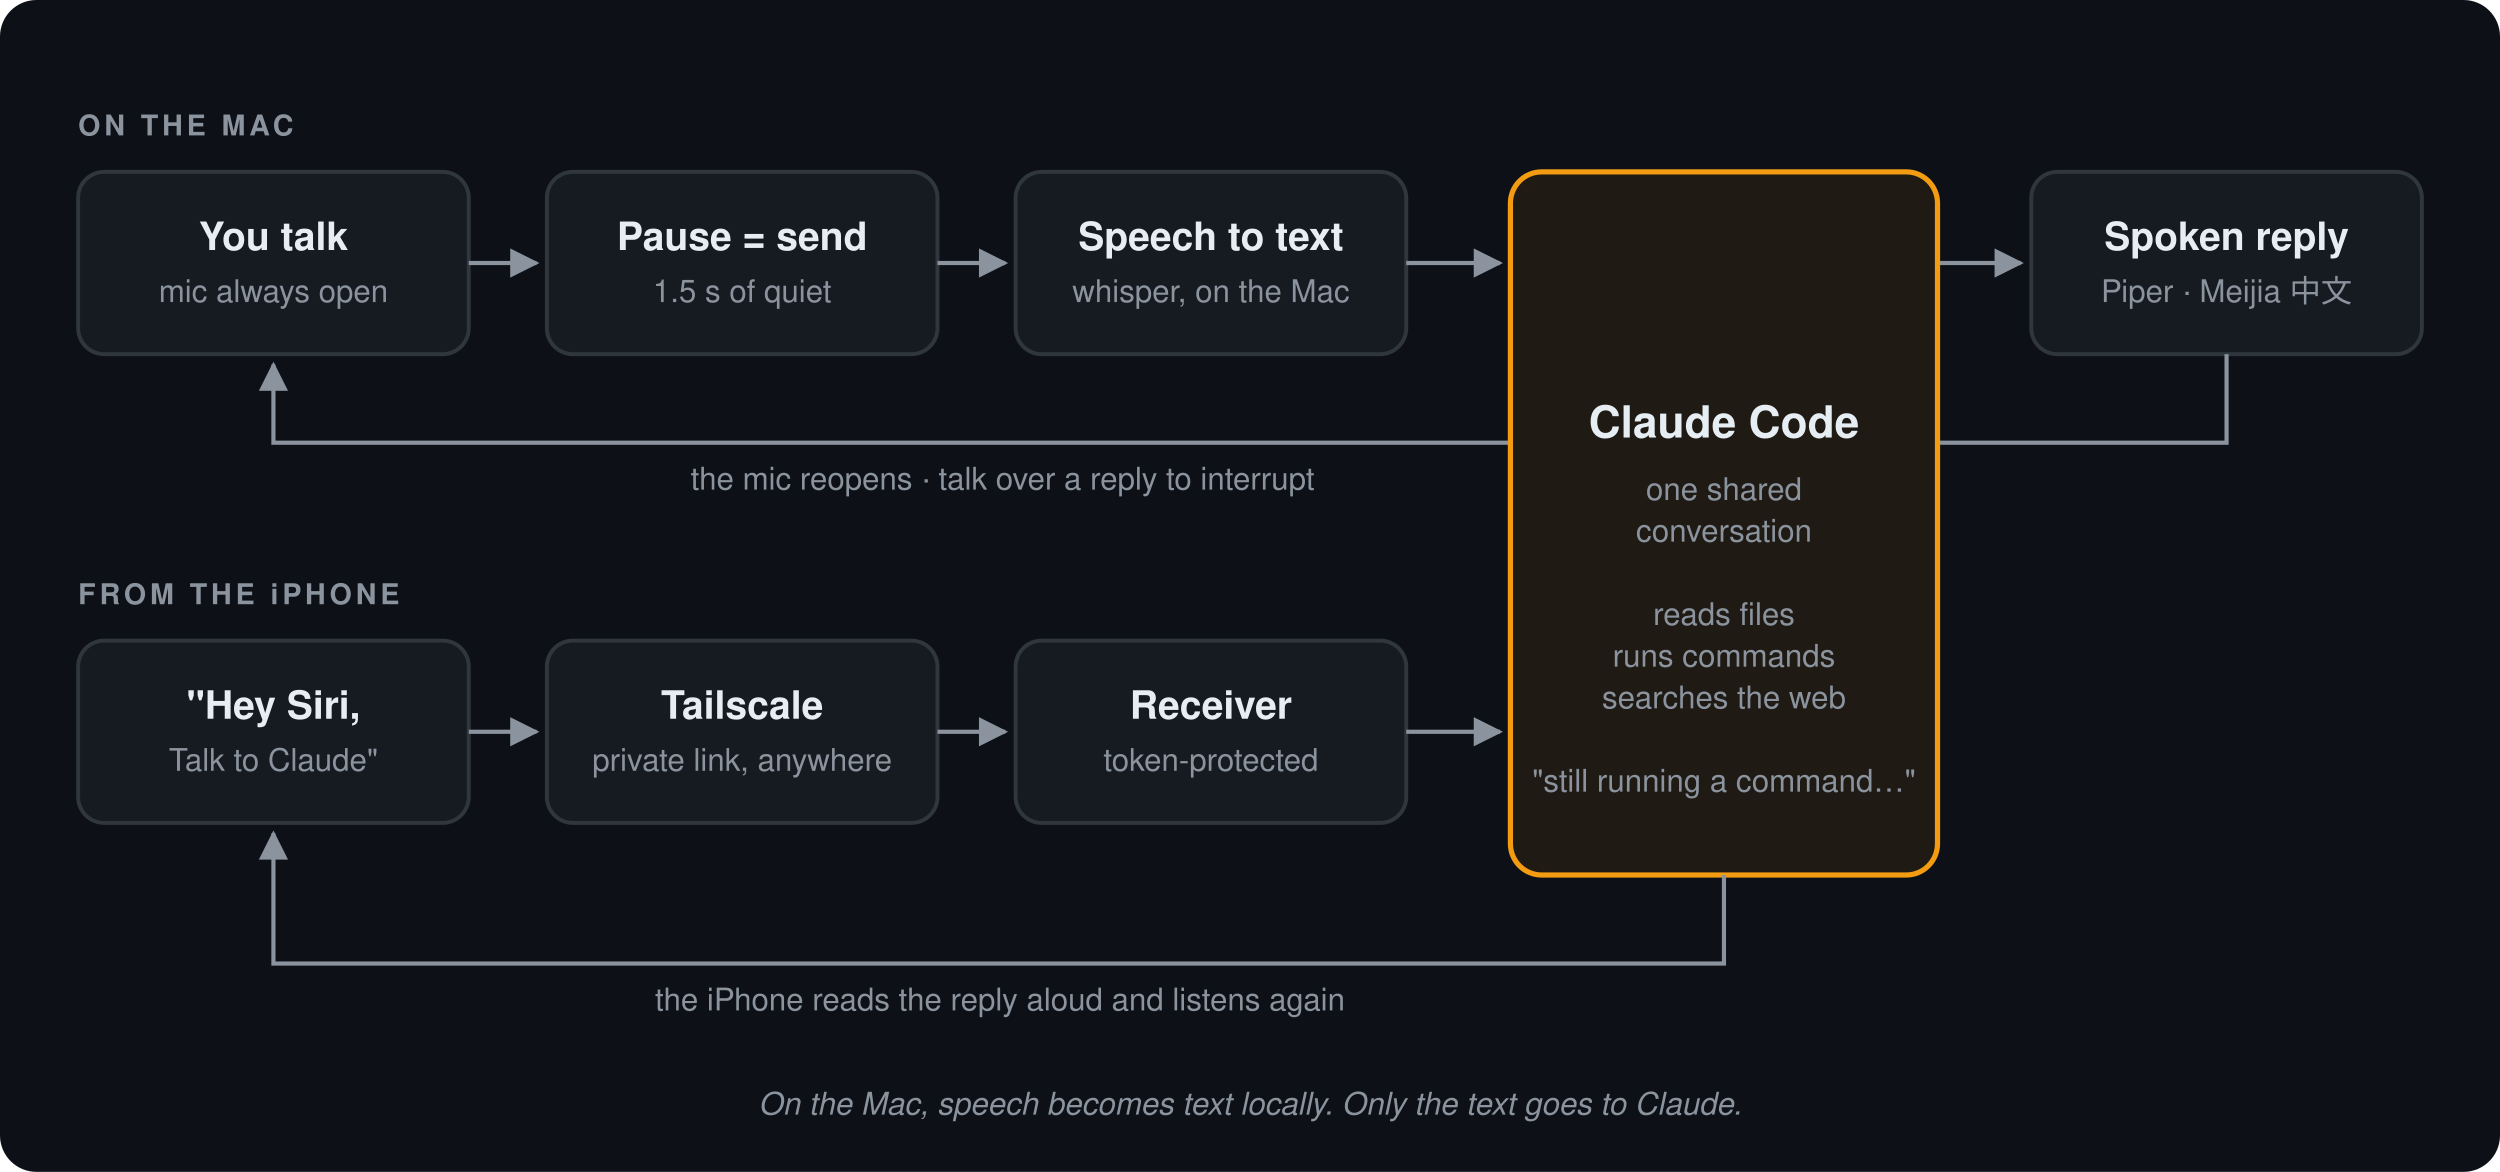
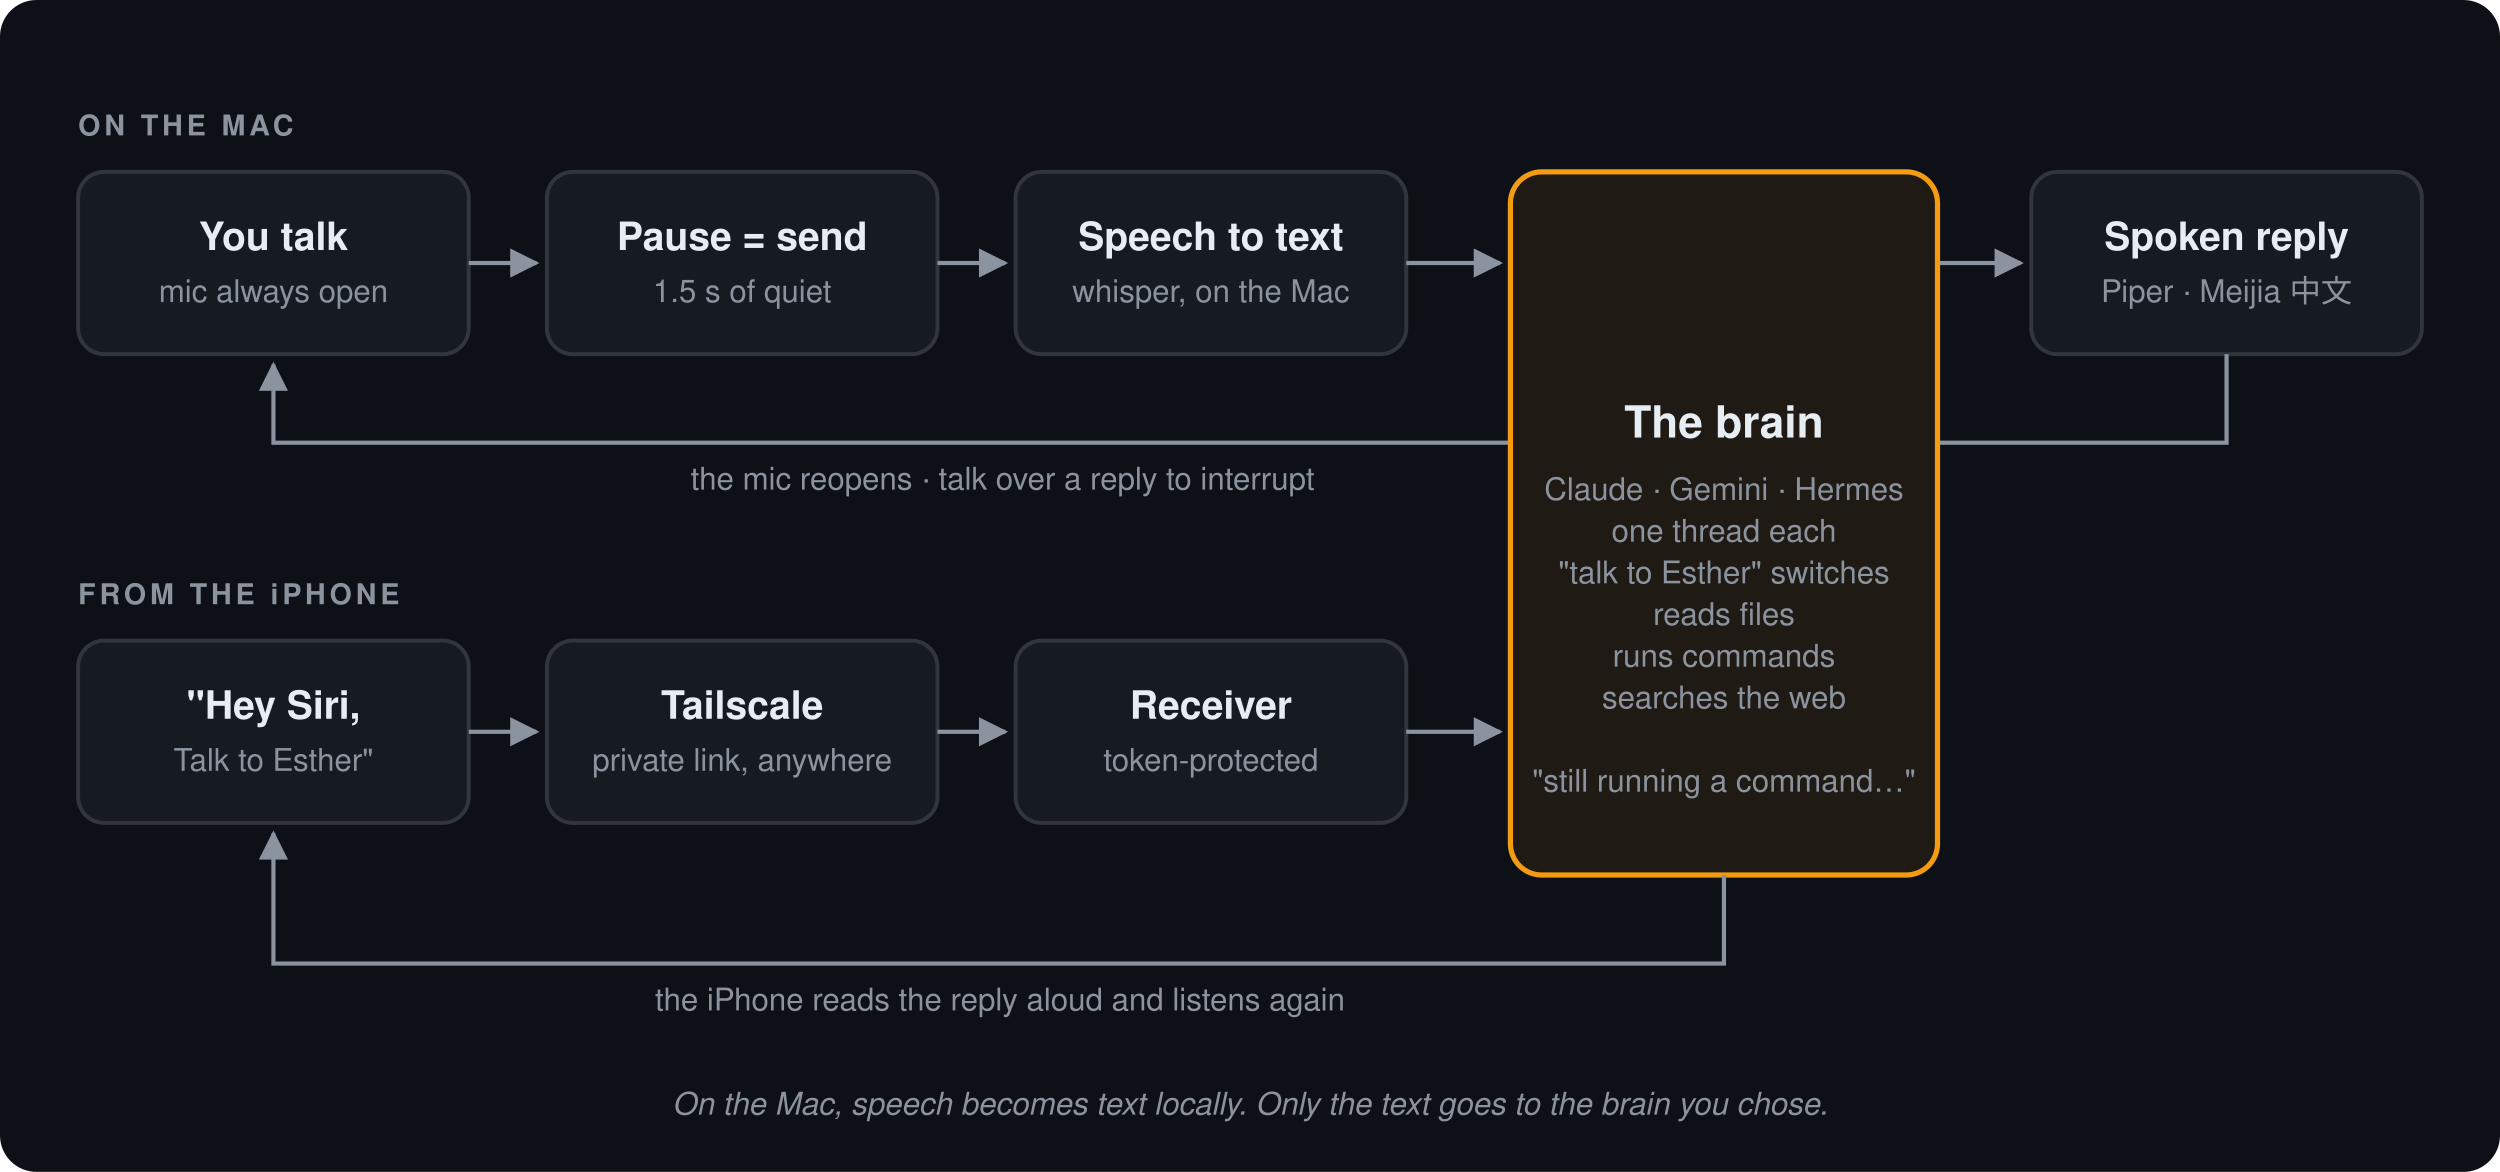
<svg xmlns="http://www.w3.org/2000/svg" viewBox="0 0 960 450" width="960" height="450" font-family="-apple-system, BlinkMacSystemFont, 'Segoe UI', Helvetica, Arial, sans-serif">
  <defs>
    <marker id="a" viewBox="0 0 10 10" refX="9" refY="5" markerWidth="7" markerHeight="7" orient="auto-start-reverse">
      <path d="M0,0 L10,5 L0,10 z" fill="#8b949e" />
    </marker>
    <style>
      .box { fill: #161b22; stroke: #30363d; stroke-width: 1.5; }
      .t { fill: #e6edf3; font-size: 15px; font-weight: 600; text-anchor: middle; }
      .s { fill: #8b949e; font-size: 12px; text-anchor: middle; }
      .lab { fill: #8b949e; font-size: 11px; font-weight: 700; letter-spacing: 1.5px; }
      .ln { stroke: #8b949e; stroke-width: 1.6; fill: none; marker-end: url(#a); }
      .note { fill: #8b949e; font-size: 12px; font-style: italic; text-anchor: middle; }
    </style>
  </defs>
  <rect width="960" height="450" rx="14" fill="#0d1117" />
  <text class="lab" x="30" y="52">ON THE MAC</text>
  <rect class="box" x="30" y="66" width="150" height="70" rx="10" stroke="#2ecc71" />
  <text class="t" x="105" y="96">You talk</text>
  <text class="s" x="105" y="116">mic always open</text>
  <rect class="box" x="210" y="66" width="150" height="70" rx="10" />
  <text class="t" x="285" y="96">Pause = send</text>
  <text class="s" x="285" y="116">1.5 s of quiet</text>
  <rect class="box" x="390" y="66" width="150" height="70" rx="10" />
  <text class="t" x="465" y="96">Speech to text</text>
  <text class="s" x="465" y="116">whisper, on the Mac</text>
  <rect class="box" x="780" y="66" width="150" height="70" rx="10" stroke="#3498db" />
  <text class="t" x="855" y="96">Spoken reply</text>
  <text class="s" x="855" y="116">Piper · Meijia 中文</text>
  <path class="ln" d="M180,101 H206" />
  <path class="ln" d="M360,101 H386" />
  <path class="ln" d="M540,101 H576" />
  <path class="ln" d="M744,101 H776" />
  <path class="ln" d="M855,136 V170 H105 V140" />
  <text class="s" x="385" y="188">the mic reopens · talk over a reply to interrupt</text>
  <rect x="580" y="66" width="164" height="270" rx="12" fill="#1f1a14" stroke="#f39c12" stroke-width="2" />
-   <text class="t" x="662" y="168" style="font-size:17px">Claude Code</text>
-   <text class="s" x="662" y="192">one shared</text>
-   <text class="s" x="662" y="208">conversation</text>
+   <text class="t" x="662" y="168" style="font-size:17px">The brain</text>
+   <text class="s" x="662" y="192">Claude · Gemini · Hermes</text>
+   <text class="s" x="662" y="208">one thread each</text>
+   <text class="s" x="662" y="224">"talk to Esther" switches</text>
  <text class="s" x="662" y="240">reads files</text>
  <text class="s" x="662" y="256">runs commands</text>
  <text class="s" x="662" y="272">searches the web</text>
  <text class="s" x="662" y="304" fill="#f39c12">"still running a command…"</text>
  <text class="lab" x="30" y="232">FROM THE iPHONE</text>
  <rect class="box" x="30" y="246" width="150" height="70" rx="10" stroke="#2ecc71" />
  <text class="t" x="105" y="276">"Hey Siri,</text>
-   <text class="s" x="105" y="296">Talk to Claude"</text>
+   <text class="s" x="105" y="296">Talk to Esther"</text>
  <rect class="box" x="210" y="246" width="150" height="70" rx="10" />
  <text class="t" x="285" y="276">Tailscale</text>
  <text class="s" x="285" y="296">private link, anywhere</text>
  <rect class="box" x="390" y="246" width="150" height="70" rx="10" />
  <text class="t" x="465" y="276">Receiver</text>
  <text class="s" x="465" y="296">token-protected</text>
  <path class="ln" d="M180,281 H206" />
  <path class="ln" d="M360,281 H386" />
  <path class="ln" d="M540,281 H576" />
  <path class="ln" d="M662,336 V370 H105 V320" />
  <text class="s" x="384" y="388">the iPhone reads the reply aloud and listens again</text>
-   <text class="note" x="480" y="428">On the Mac, speech becomes text locally. Only the text goes to Claude.</text>
+   <text class="note" x="480" y="428">On the Mac, speech becomes text locally. Only the text goes to the brain you chose.</text>
</svg>
